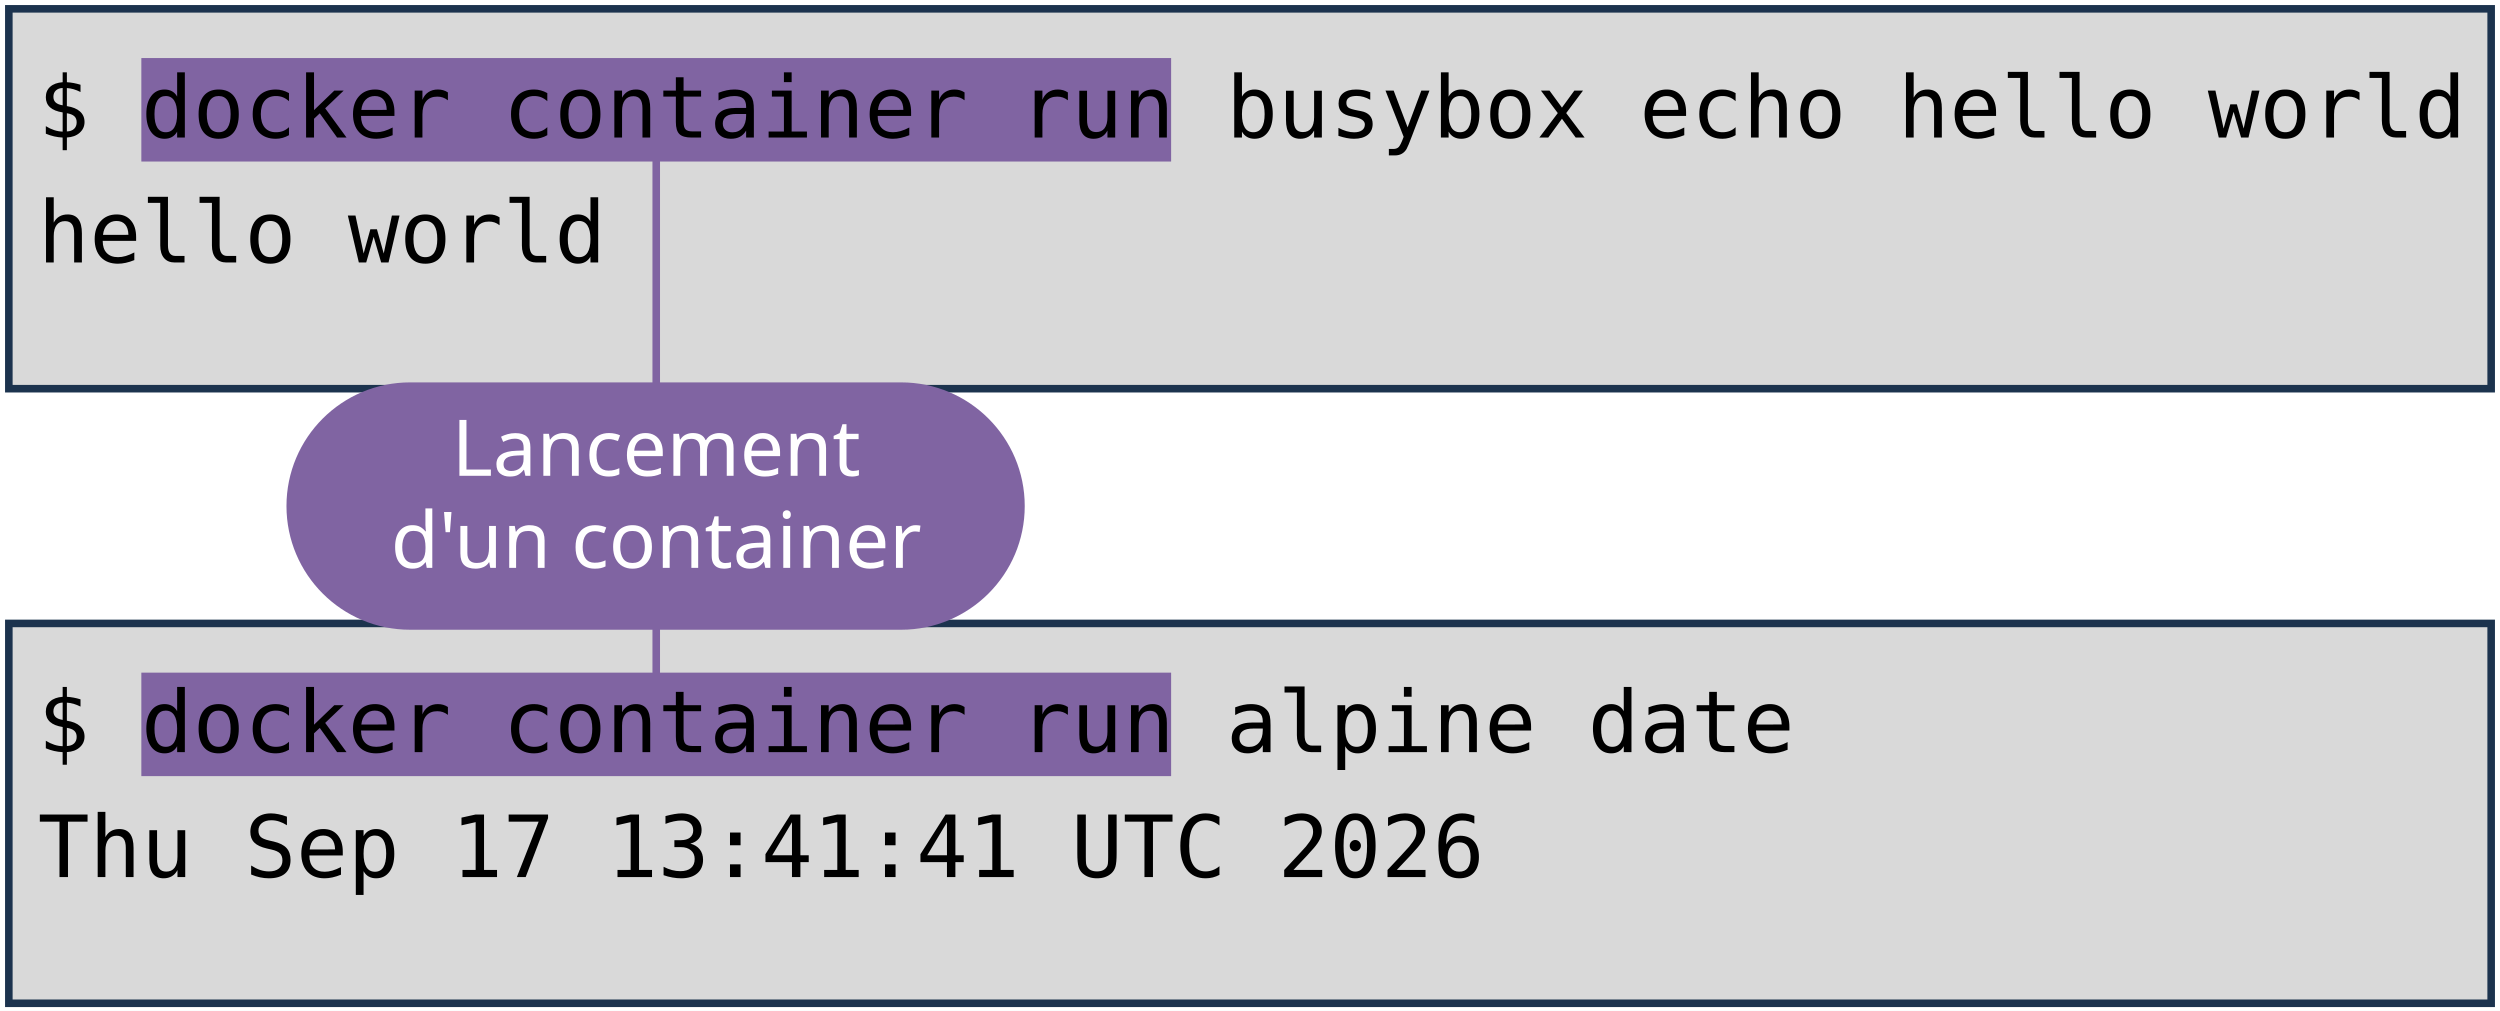
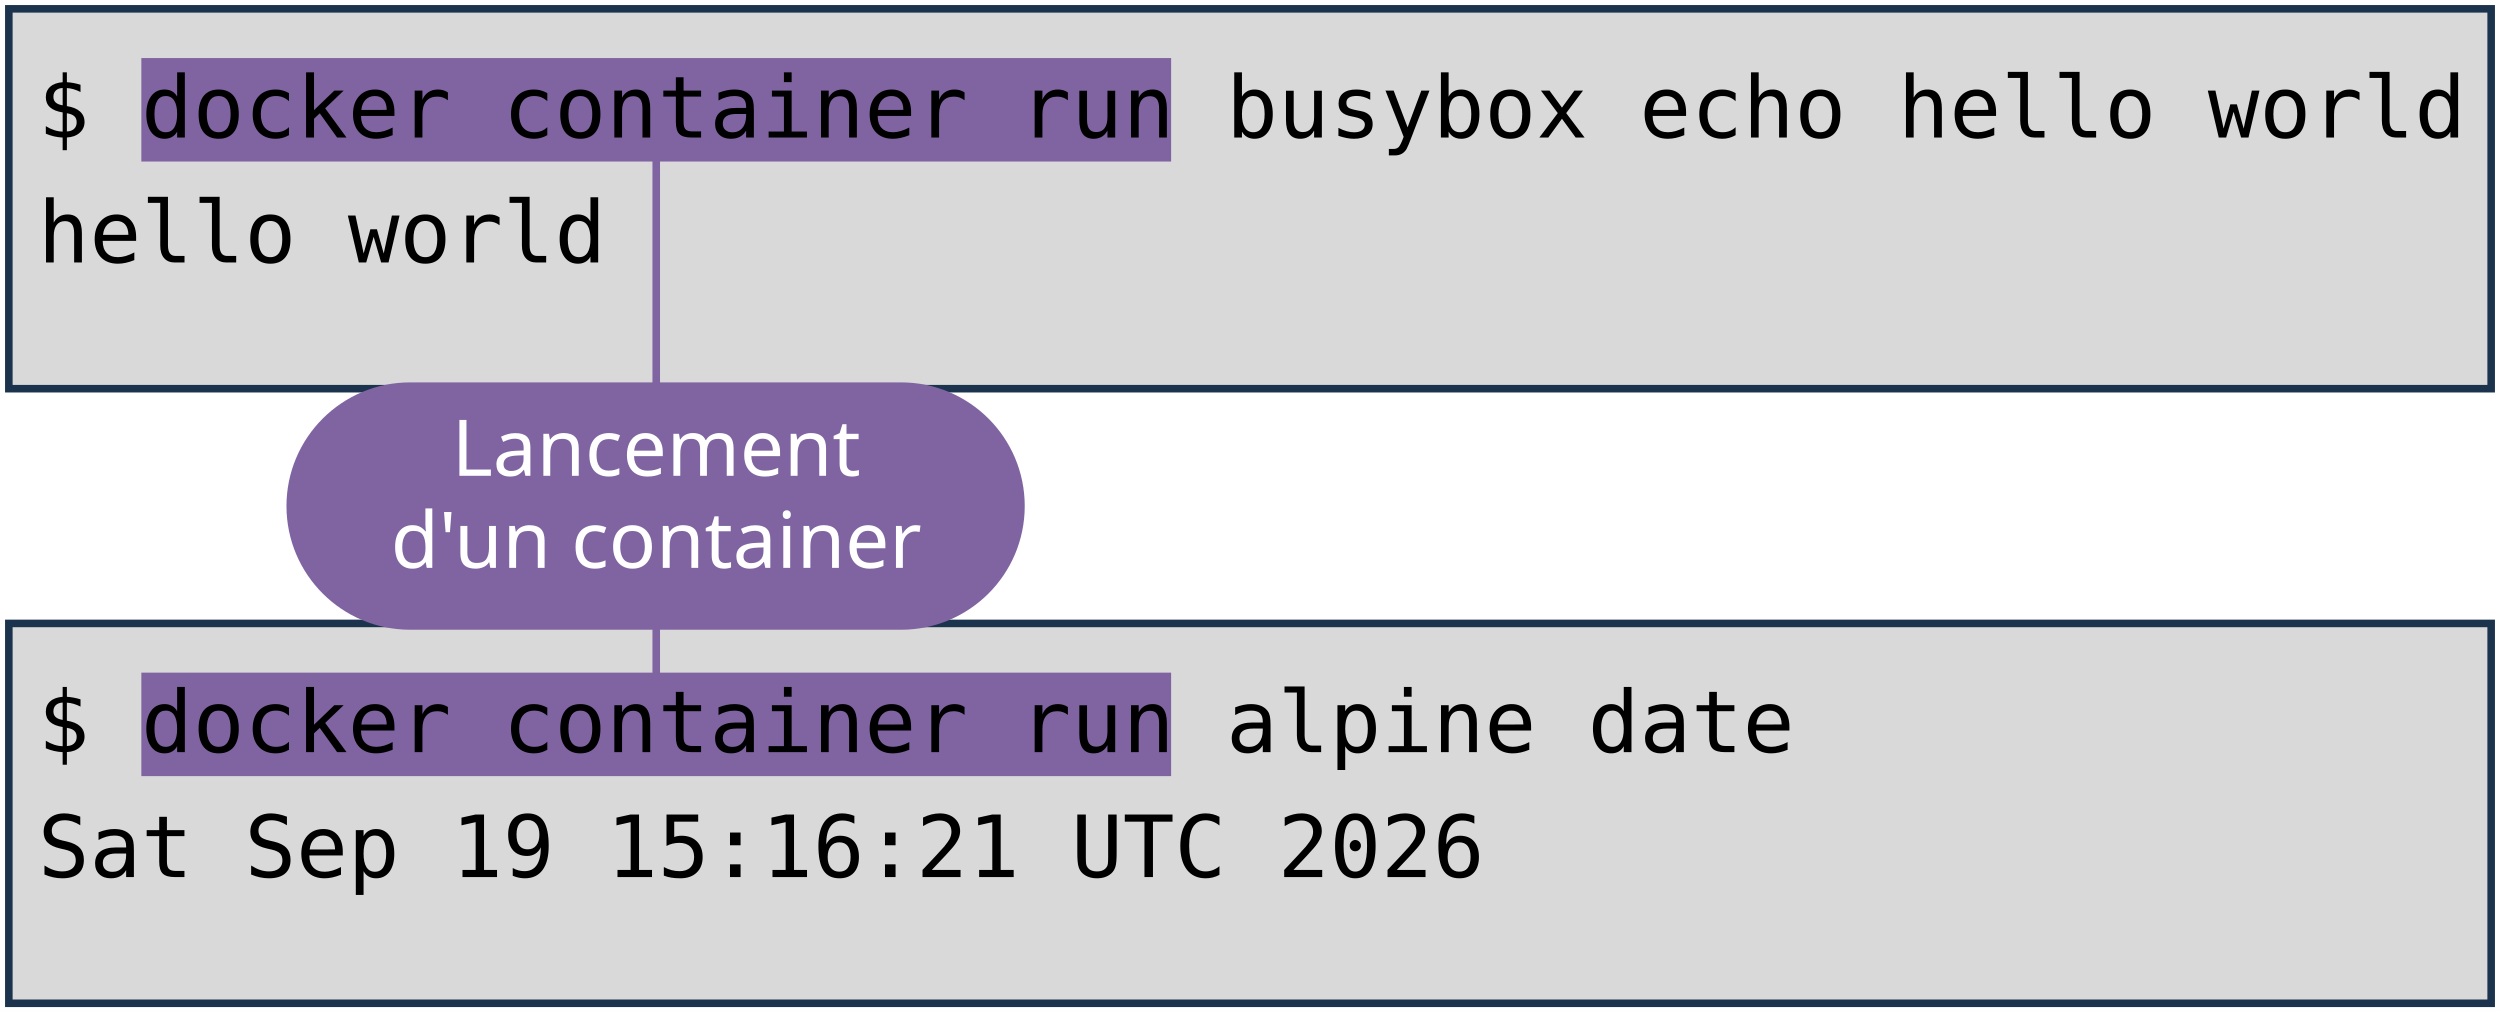
<svg xmlns="http://www.w3.org/2000/svg" viewBox="0 0 1981 801" width="1981" height="801" role="img" aria-label="Deux terminaux : docker container run busybox echo hello world, et docker container run alpine date. Annotations : lancement d'un container, image, commande lancée.">
  <style>
    .code { font-family: "DejaVu Sans Mono", Menlo, Consolas, monospace; font-size: 68px; fill: #000000; }
    .pill { font-family: "Trebuchet MS", "Century Gothic", Verdana, sans-serif; font-size: 62px; text-anchor: middle; }
  </style>
  <rect width="1981" height="801" fill="#FFFFFF" />
  <rect x="7" y="7" width="1967" height="301" fill="#D9D9D9" stroke="#1C334E" stroke-width="6" />
  <rect x="7" y="494" width="1967" height="301" fill="#D9D9D9" stroke="#1C334E" stroke-width="6" />
  <rect x="112" y="46" width="816" height="82" fill="#8064A2" />
  <rect x="112" y="533" width="816" height="82" fill="#8064A2" />
  <text x="30" y="109" class="code" xml:space="preserve">$ docker container run busybox echo hello world</text>
  <text x="30" y="208" class="code" xml:space="preserve">hello world</text>
  <text x="30" y="596" class="code" xml:space="preserve">$ docker container run alpine date</text>
-   <text x="30" y="695" class="code" xml:space="preserve">Thu Sep 17 13:41:41 UTC 2026</text>
+   <text x="30" y="695" class="code" xml:space="preserve">Sat Sep 19 15:16:21 UTC 2026</text>
  <path d="M 520 401 L 520 128" stroke="#8064A2" stroke-width="6" fill="none" stroke-linecap="round" />
  <path d="M 520 401 L 520 533" stroke="#8064A2" stroke-width="6" fill="none" stroke-linecap="round" />
  <rect x="227" y="303" width="585" height="196" rx="98" fill="#8064A2" />
  <text x="520" y="377" class="pill" fill="#FFFFFF">Lancement</text>
  <text x="520" y="450" class="pill" fill="#FFFFFF">d'un container</text>
</svg>
